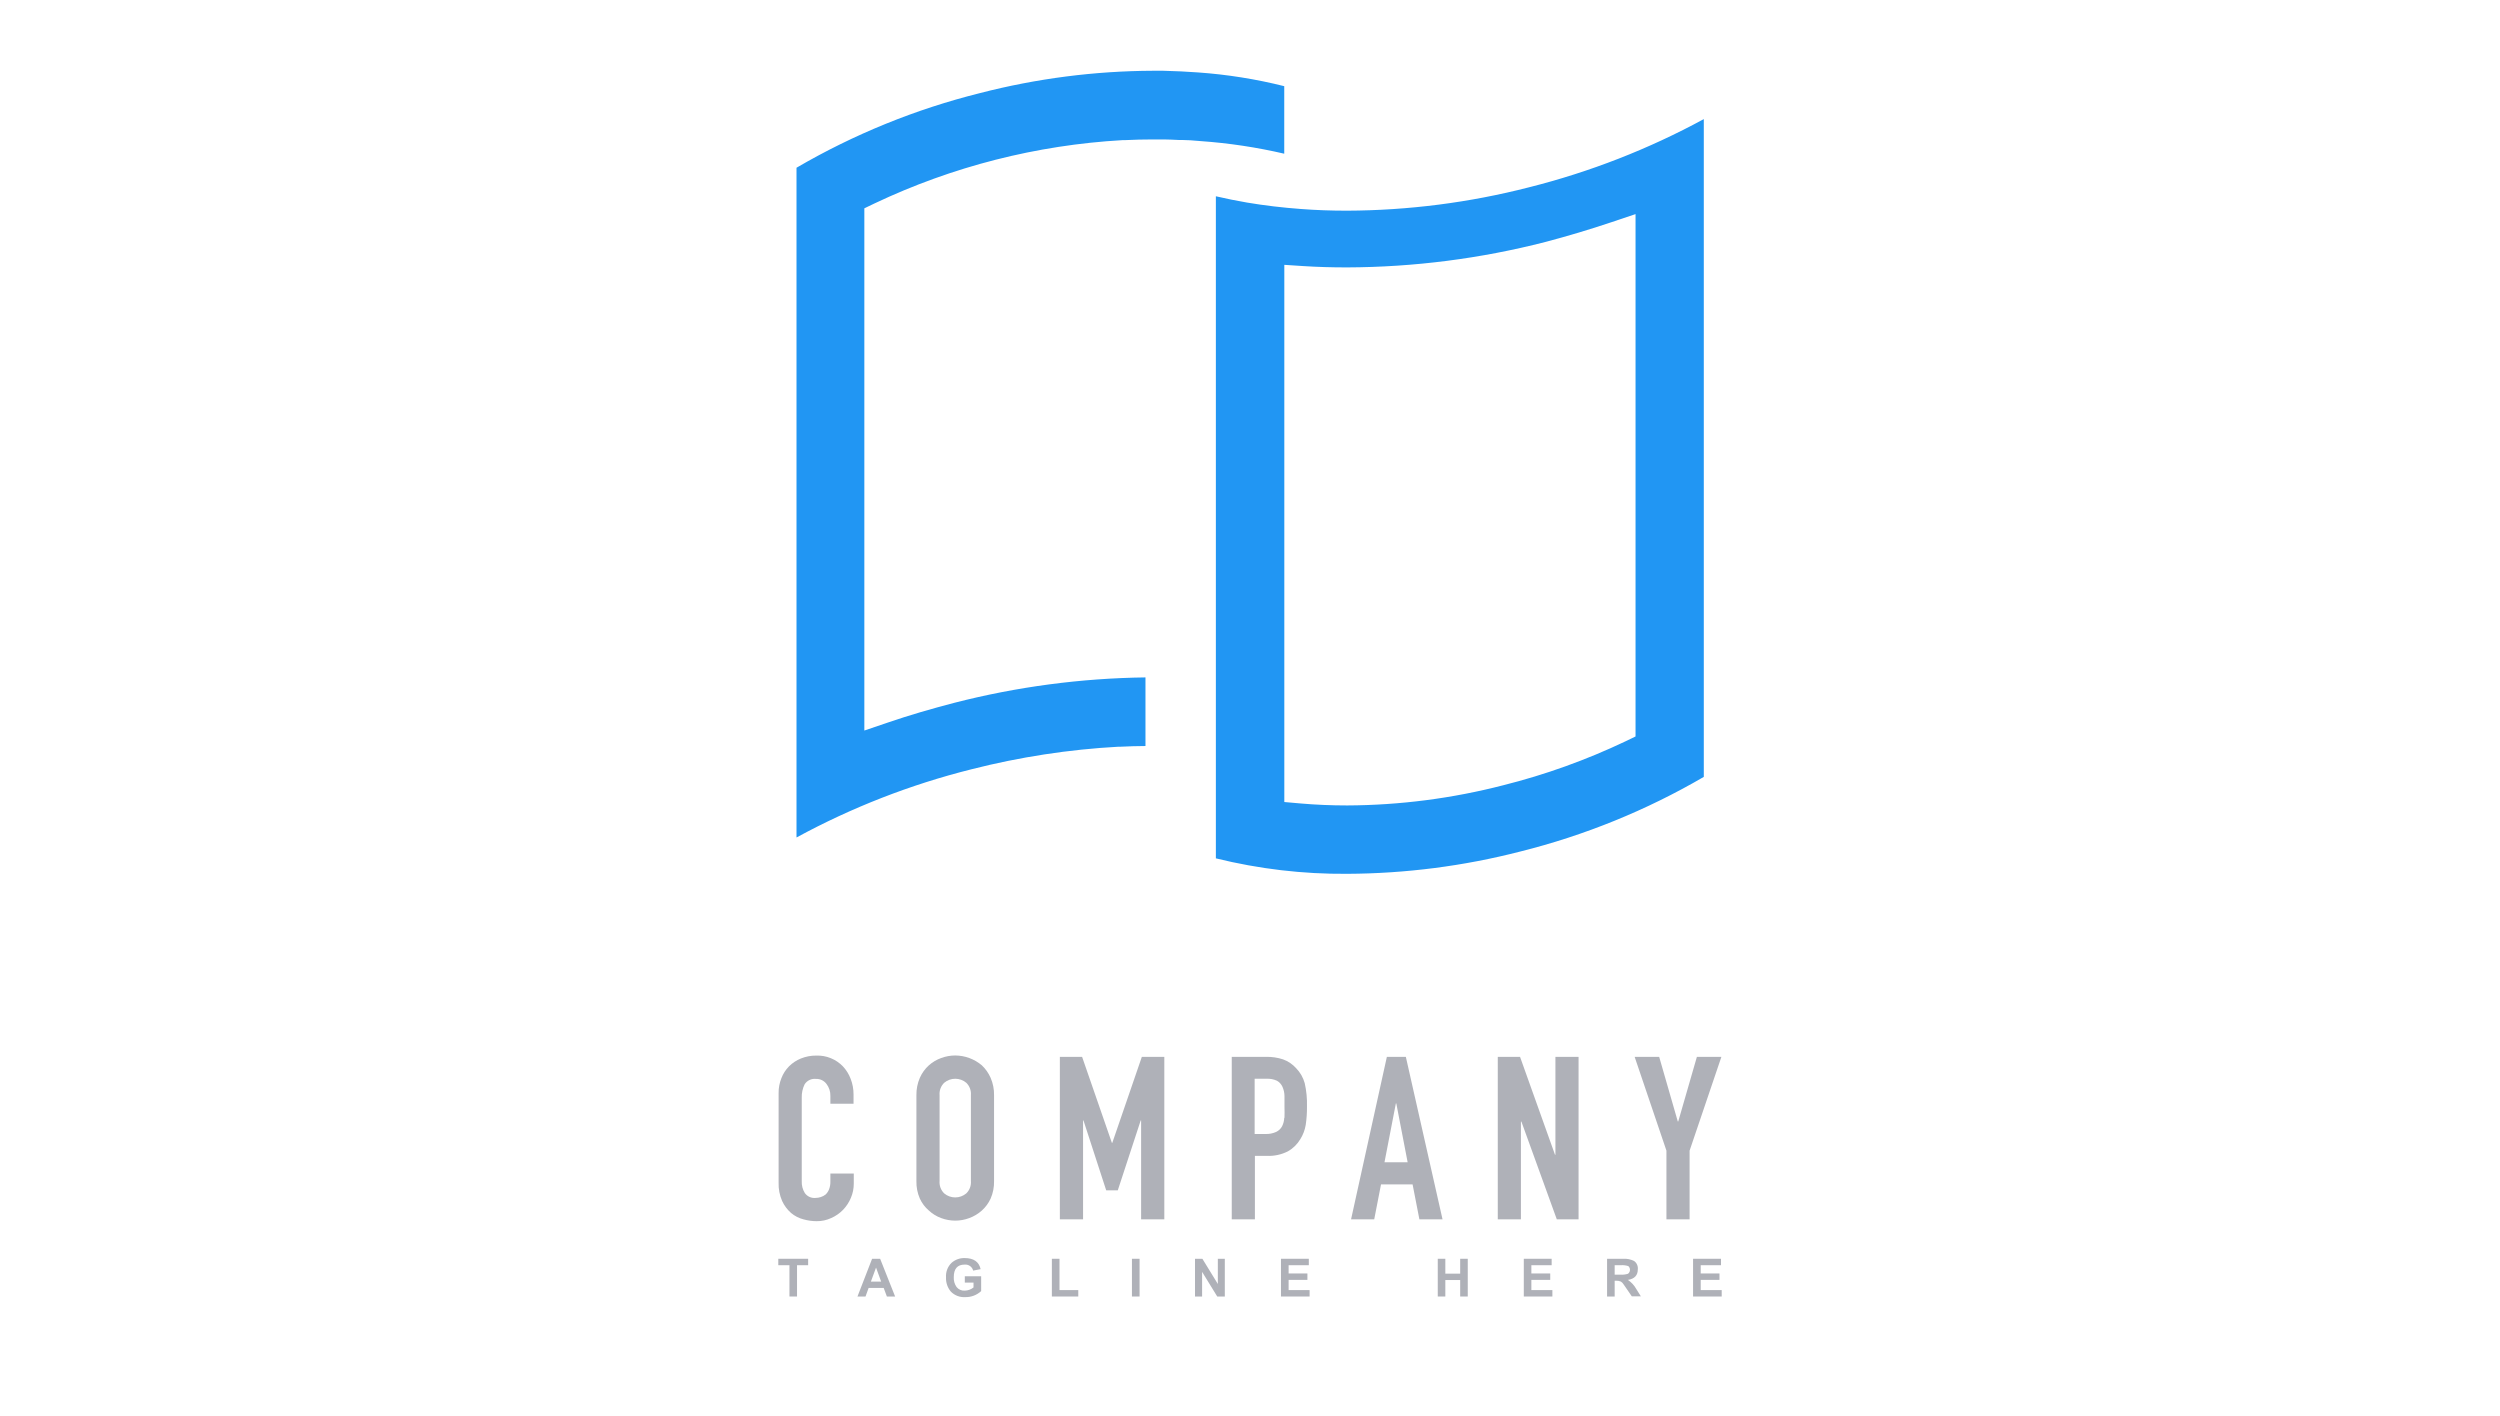
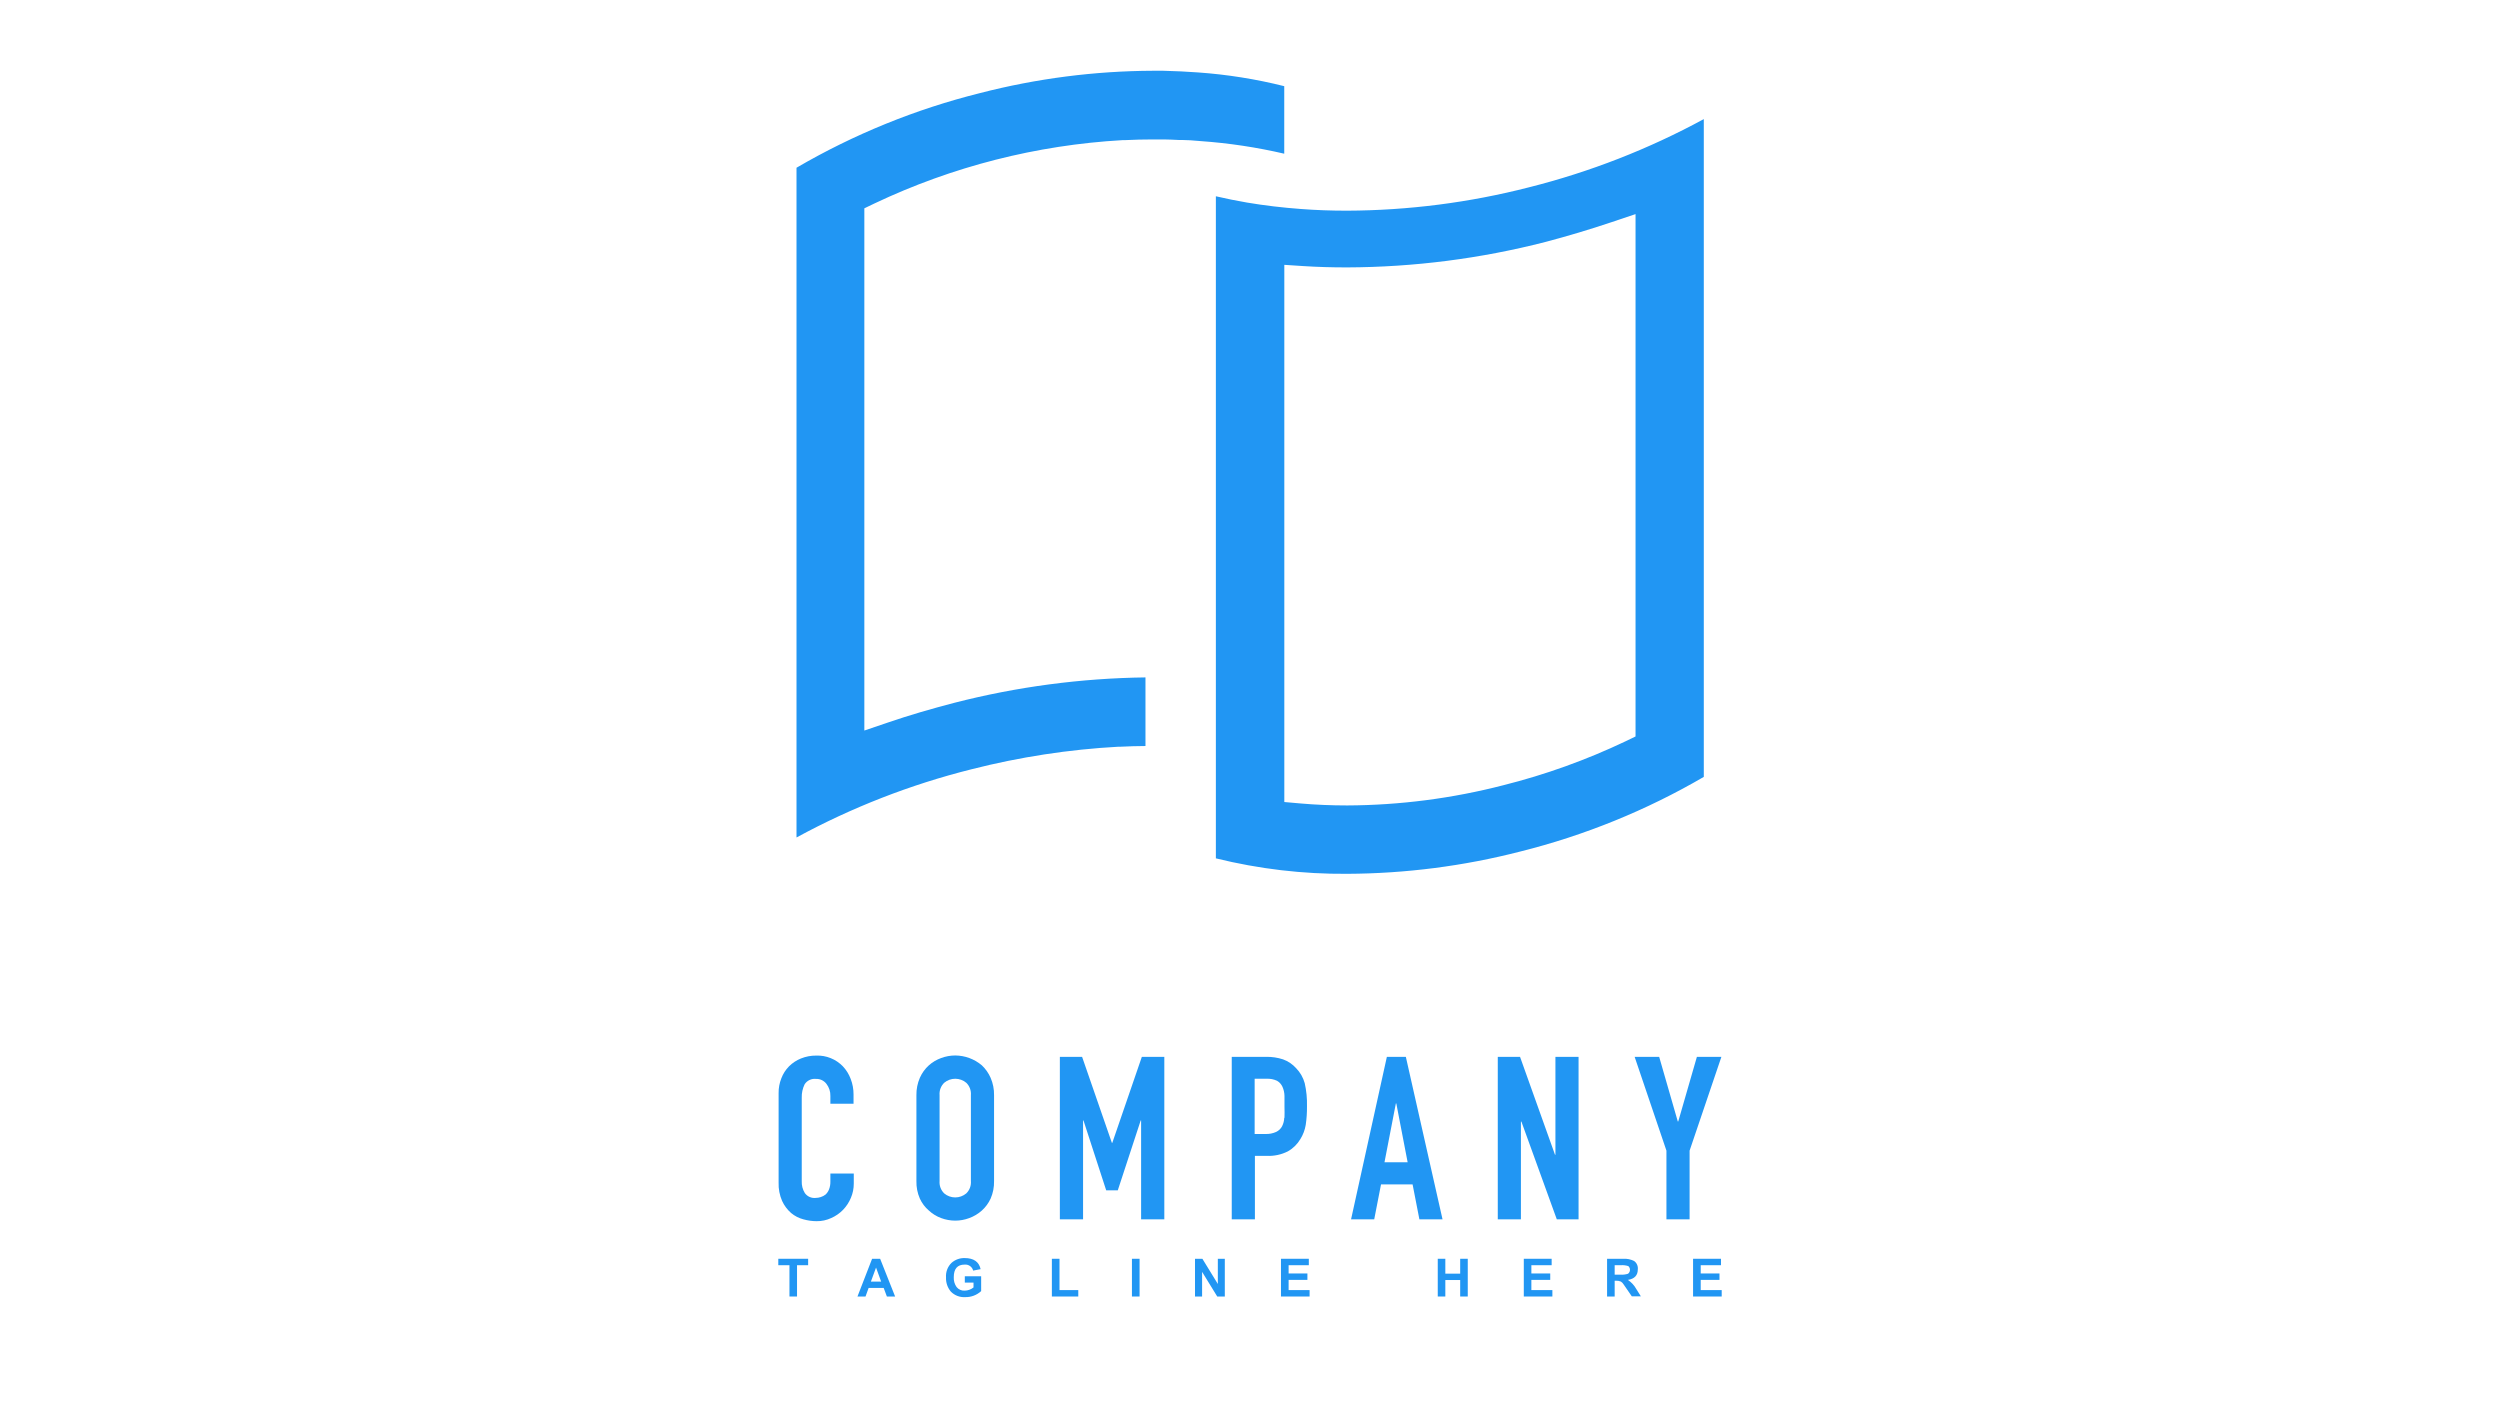
<svg xmlns="http://www.w3.org/2000/svg" width="106" height="60" viewBox="0 0 106 60" fill="none">
  <path fill-rule="evenodd" clip-rule="evenodd" d="M50.114 5.935H49.977C49.767 5.922 49.557 5.917 49.347 5.912H49.347H49.327H48.892C48.495 5.912 48.09 5.922 47.688 5.942C47.657 5.94 47.627 5.94 47.597 5.942C43.952 6.149 40.382 7.06 37.081 8.625L36.648 8.833V30.975L37.66 30.631C38.548 30.326 39.494 30.052 40.473 29.797C43.119 29.118 45.837 28.757 48.568 28.722V31.631C48.206 31.633 47.855 31.643 47.503 31.661H47.419C45.318 31.776 43.232 32.097 41.191 32.617C38.607 33.264 36.114 34.236 33.772 35.509V7.112C36.205 5.693 38.825 4.627 41.556 3.946C43.953 3.327 46.417 3.009 48.892 3H49.319C49.83 3.013 50.329 3.036 50.797 3.071C52.03 3.158 53.253 3.353 54.452 3.654V6.517C53.287 6.246 52.103 6.067 50.91 5.983C50.886 5.981 50.862 5.979 50.838 5.977C50.591 5.956 50.344 5.935 50.114 5.935ZM55.153 8.861C55.788 8.91 56.446 8.933 57.111 8.933C59.712 8.923 62.303 8.591 64.824 7.943C67.407 7.294 69.899 6.322 72.241 5.05V32.94C69.807 34.358 67.185 35.424 64.455 36.106C62.057 36.723 59.593 37.039 57.118 37.05C55.243 37.065 53.374 36.844 51.553 36.394V8.322C51.983 8.421 52.426 8.513 52.876 8.589C53.615 8.714 54.394 8.805 55.153 8.861ZM69.347 9.078L68.335 9.418C67.404 9.731 66.466 10.011 65.522 10.26C62.775 10.966 59.951 11.328 57.116 11.338C56.456 11.338 55.849 11.32 55.262 11.282L54.455 11.229V31.318V34.006L55.148 34.067C55.79 34.123 56.453 34.151 57.121 34.151C59.354 34.141 61.578 33.853 63.741 33.294C65.522 32.847 67.255 32.224 68.915 31.435L69.347 31.226V9.078Z" fill="#2196f3" />
-   <path d="M35.737 45.212C35.592 45.062 35.416 44.943 35.222 44.865C35.028 44.786 34.82 44.75 34.611 44.757C34.389 44.754 34.168 44.796 33.961 44.879C33.772 44.955 33.6 45.068 33.455 45.212C33.312 45.357 33.201 45.53 33.129 45.721C33.05 45.921 33.01 46.134 33.013 46.349V50.143C33.004 50.41 33.055 50.676 33.162 50.921C33.251 51.116 33.381 51.289 33.541 51.43C33.693 51.557 33.871 51.65 34.062 51.699C34.247 51.751 34.438 51.778 34.629 51.778C34.84 51.78 35.05 51.735 35.241 51.646C35.431 51.563 35.603 51.444 35.747 51.295C35.888 51.148 36.001 50.975 36.079 50.786C36.16 50.595 36.201 50.389 36.2 50.181V49.757H35.208V50.095C35.211 50.21 35.192 50.325 35.15 50.433C35.118 50.514 35.069 50.587 35.006 50.647C34.945 50.696 34.874 50.733 34.799 50.756C34.732 50.778 34.662 50.79 34.591 50.791C34.503 50.802 34.413 50.788 34.331 50.753C34.249 50.717 34.179 50.66 34.126 50.588C34.032 50.436 33.986 50.258 33.994 50.08V46.542C33.988 46.346 34.03 46.151 34.116 45.975C34.167 45.895 34.24 45.831 34.326 45.791C34.412 45.75 34.507 45.735 34.601 45.746C34.687 45.743 34.772 45.761 34.849 45.798C34.926 45.836 34.993 45.891 35.044 45.96C35.155 46.106 35.213 46.285 35.208 46.469V46.797H36.19V46.41C36.192 46.183 36.151 45.958 36.069 45.746C35.995 45.548 35.883 45.366 35.737 45.212Z" fill="#AFB1B8" />
-   <path d="M41.629 45.169C41.313 44.902 40.914 44.755 40.501 44.752C40.299 44.753 40.098 44.789 39.909 44.859C39.716 44.928 39.538 45.033 39.385 45.169C39.221 45.317 39.09 45.498 39.001 45.701C38.901 45.932 38.852 46.183 38.856 46.435V50.074C38.849 50.33 38.899 50.585 39.001 50.819C39.09 51.015 39.221 51.189 39.385 51.328C39.537 51.469 39.715 51.578 39.909 51.648C40.098 51.718 40.299 51.754 40.501 51.755C40.703 51.755 40.903 51.719 41.093 51.648C41.29 51.577 41.472 51.468 41.629 51.328C41.787 51.186 41.914 51.013 42.003 50.819C42.105 50.585 42.154 50.33 42.148 50.074V46.435C42.152 46.183 42.103 45.932 42.003 45.701C41.915 45.5 41.788 45.319 41.629 45.169ZM41.166 50.074C41.174 50.171 41.161 50.269 41.127 50.36C41.093 50.451 41.039 50.533 40.969 50.601C40.838 50.711 40.672 50.771 40.502 50.771C40.331 50.771 40.166 50.711 40.035 50.601C39.965 50.533 39.911 50.451 39.877 50.36C39.843 50.269 39.83 50.171 39.838 50.074V46.435C39.83 46.339 39.843 46.241 39.877 46.15C39.911 46.059 39.965 45.976 40.035 45.909C40.166 45.799 40.331 45.739 40.502 45.739C40.672 45.739 40.838 45.799 40.969 45.909C41.039 45.976 41.093 46.059 41.127 46.15C41.161 46.241 41.174 46.339 41.166 46.435V50.074Z" fill="#AFB1B8" />
-   <path d="M49.367 51.699V44.811H48.414L47.161 48.457H47.144L45.881 44.811H44.938V51.699H45.922V47.509H45.94L46.903 50.471H47.394L48.365 47.509H48.383V51.699H49.367Z" fill="#AFB1B8" />
-   <path d="M54.958 45.294C54.806 45.124 54.615 44.994 54.401 44.917C54.171 44.842 53.93 44.806 53.688 44.81H52.226V51.699H53.208V49.009H53.713C54.02 49.023 54.324 48.958 54.599 48.821C54.822 48.697 55.008 48.515 55.138 48.294C55.251 48.111 55.328 47.907 55.363 47.694C55.401 47.435 55.419 47.173 55.416 46.911C55.425 46.58 55.393 46.249 55.32 45.927C55.254 45.688 55.13 45.471 54.958 45.294ZM54.452 47.394C54.448 47.519 54.417 47.641 54.361 47.753C54.305 47.859 54.216 47.943 54.108 47.994C53.963 48.059 53.804 48.089 53.645 48.081H53.197V45.739H53.703C53.856 45.731 54.008 45.761 54.146 45.825C54.248 45.883 54.328 45.972 54.376 46.079C54.43 46.2 54.459 46.331 54.462 46.463C54.462 46.608 54.462 46.761 54.462 46.921C54.462 47.081 54.472 47.247 54.462 47.394H54.452Z" fill="#AFB1B8" />
-   <path d="M59.608 44.811H58.803L57.285 51.699H58.267L58.555 50.219H59.894L60.182 51.699H61.163L59.608 44.811ZM58.702 49.281L59.185 46.784H59.203L59.684 49.281H58.702Z" fill="#AFB1B8" />
-   <path d="M65.95 48.961H65.932L64.45 44.811H63.506V51.699H64.487V47.557H64.508L66.008 51.699H66.931V44.811H65.95V48.961Z" fill="#AFB1B8" />
-   <path d="M71.948 44.811L71.158 47.549H71.138L70.349 44.811H69.309L70.657 48.788V51.699H71.639V48.788L72.987 44.811H71.948Z" fill="#AFB1B8" />
-   <path d="M33 53.645H33.473V54.972H33.794V53.645H34.265V53.372H33V53.645Z" fill="#AFB1B8" />
-   <path d="M36.977 53.372L36.357 54.972H36.698L36.83 54.608H37.468L37.604 54.972H37.953L37.318 53.372H36.977ZM36.926 54.339L37.144 53.746L37.361 54.339H36.926Z" fill="#AFB1B8" />
-   <path d="M40.908 54.382H41.277V54.588C41.169 54.675 41.036 54.722 40.898 54.723C40.833 54.727 40.769 54.715 40.71 54.688C40.651 54.661 40.599 54.621 40.559 54.57C40.474 54.449 40.432 54.302 40.44 54.153C40.44 53.797 40.594 53.619 40.9 53.619C40.981 53.611 41.062 53.633 41.128 53.679C41.194 53.726 41.242 53.795 41.262 53.873L41.578 53.812C41.51 53.5 41.285 53.342 40.9 53.342C40.695 53.337 40.495 53.41 40.341 53.548C40.261 53.628 40.198 53.724 40.159 53.83C40.119 53.937 40.103 54.05 40.111 54.163C40.102 54.382 40.175 54.597 40.316 54.764C40.394 54.844 40.489 54.907 40.594 54.947C40.699 54.988 40.811 55.005 40.923 54.998C41.173 55.005 41.416 54.913 41.601 54.743V54.113H40.908V54.382Z" fill="#AFB1B8" />
-   <path d="M44.923 53.372H44.599V54.972H45.719V54.7H44.923V53.372Z" fill="#AFB1B8" />
-   <path d="M48.318 53.372H47.994V54.972H48.318V53.372Z" fill="#AFB1B8" />
-   <path d="M51.636 54.441L50.981 53.372H50.668V54.972H50.969V53.927L51.611 54.972H51.932V53.372H51.636V54.441Z" fill="#AFB1B8" />
-   <path d="M54.637 54.267H55.434V53.995H54.637V53.645H55.494V53.372H54.313V54.972H55.527V54.7H54.637V54.267Z" fill="#AFB1B8" />
-   <path d="M61.912 54.003H61.282V53.372H60.961V54.972H61.282V54.273H61.912V54.972H62.233V53.372H61.912V54.003Z" fill="#AFB1B8" />
-   <path d="M64.93 54.267H65.73V53.995H64.93V53.645H65.79V53.372H64.609V54.972H65.821V54.7H64.93V54.267Z" fill="#AFB1B8" />
-   <path d="M69.023 54.268C69.302 54.224 69.443 54.077 69.443 53.823C69.451 53.755 69.441 53.686 69.413 53.623C69.386 53.56 69.342 53.506 69.286 53.467C69.141 53.394 68.98 53.361 68.818 53.373H68.14V54.972H68.462V54.303H68.525C68.593 54.299 68.662 54.311 68.725 54.339C68.772 54.368 68.811 54.408 68.839 54.456L69.188 54.964H69.572L69.377 54.652C69.291 54.497 69.17 54.366 69.023 54.268ZM68.699 54.046H68.462V53.645H68.715C68.825 53.636 68.936 53.649 69.041 53.683C69.064 53.703 69.083 53.729 69.095 53.758C69.107 53.787 69.113 53.818 69.111 53.849C69.11 53.88 69.101 53.911 69.087 53.938C69.072 53.966 69.051 53.99 69.026 54.008C68.92 54.041 68.81 54.053 68.699 54.046Z" fill="#AFB1B8" />
-   <path d="M72.11 54.267H72.906V53.995H72.11V53.645H72.97V53.372H71.786V54.972H73V54.7H72.11V54.267Z" fill="#AFB1B8" />
+   <path d="M35.737 45.212C35.592 45.062 35.416 44.943 35.222 44.865C35.028 44.786 34.82 44.75 34.611 44.757C34.389 44.754 34.168 44.796 33.961 44.879C33.772 44.955 33.6 45.068 33.455 45.212C33.312 45.357 33.201 45.53 33.129 45.721C33.05 45.921 33.01 46.134 33.013 46.349V50.143C33.004 50.41 33.055 50.676 33.162 50.921C33.251 51.116 33.381 51.289 33.541 51.43C33.693 51.557 33.871 51.65 34.062 51.699C34.247 51.751 34.438 51.778 34.629 51.778C34.84 51.78 35.05 51.735 35.241 51.646C35.431 51.563 35.603 51.444 35.747 51.295C35.888 51.148 36.001 50.975 36.079 50.786C36.16 50.595 36.201 50.389 36.2 50.181V49.757H35.208V50.095C35.211 50.21 35.192 50.325 35.15 50.433C35.118 50.514 35.069 50.587 35.006 50.647C34.945 50.696 34.874 50.733 34.799 50.756C34.732 50.778 34.662 50.79 34.591 50.791C34.503 50.802 34.413 50.788 34.331 50.753C34.249 50.717 34.179 50.66 34.126 50.588C34.032 50.436 33.986 50.258 33.994 50.08V46.542C33.988 46.346 34.03 46.151 34.116 45.975C34.167 45.895 34.24 45.831 34.326 45.791C34.412 45.75 34.507 45.735 34.601 45.746C34.687 45.743 34.772 45.761 34.849 45.798C34.926 45.836 34.993 45.891 35.044 45.96C35.155 46.106 35.213 46.285 35.208 46.469V46.797H36.19V46.41C36.192 46.183 36.151 45.958 36.069 45.746C35.995 45.548 35.883 45.366 35.737 45.212Z" fill="#2196f3" />
+   <path d="M41.629 45.169C41.313 44.902 40.914 44.755 40.501 44.752C40.299 44.753 40.098 44.789 39.909 44.859C39.716 44.928 39.538 45.033 39.385 45.169C39.221 45.317 39.09 45.498 39.001 45.701C38.901 45.932 38.852 46.183 38.856 46.435V50.074C38.849 50.33 38.899 50.585 39.001 50.819C39.09 51.015 39.221 51.189 39.385 51.328C39.537 51.469 39.715 51.578 39.909 51.648C40.098 51.718 40.299 51.754 40.501 51.755C40.703 51.755 40.903 51.719 41.093 51.648C41.29 51.577 41.472 51.468 41.629 51.328C41.787 51.186 41.914 51.013 42.003 50.819C42.105 50.585 42.154 50.33 42.148 50.074V46.435C42.152 46.183 42.103 45.932 42.003 45.701C41.915 45.5 41.788 45.319 41.629 45.169ZM41.166 50.074C41.174 50.171 41.161 50.269 41.127 50.36C41.093 50.451 41.039 50.533 40.969 50.601C40.838 50.711 40.672 50.771 40.502 50.771C40.331 50.771 40.166 50.711 40.035 50.601C39.965 50.533 39.911 50.451 39.877 50.36C39.843 50.269 39.83 50.171 39.838 50.074V46.435C39.83 46.339 39.843 46.241 39.877 46.15C39.911 46.059 39.965 45.976 40.035 45.909C40.166 45.799 40.331 45.739 40.502 45.739C40.672 45.739 40.838 45.799 40.969 45.909C41.039 45.976 41.093 46.059 41.127 46.15C41.161 46.241 41.174 46.339 41.166 46.435V50.074Z" fill="#2196f3" />
+   <path d="M49.367 51.699V44.811H48.414L47.161 48.457H47.144L45.881 44.811H44.938V51.699H45.922V47.509H45.94L46.903 50.471H47.394L48.365 47.509H48.383V51.699H49.367Z" fill="#2196f3" />
+   <path d="M54.958 45.294C54.806 45.124 54.615 44.994 54.401 44.917C54.171 44.842 53.93 44.806 53.688 44.81H52.226V51.699H53.208V49.009H53.713C54.02 49.023 54.324 48.958 54.599 48.821C54.822 48.697 55.008 48.515 55.138 48.294C55.251 48.111 55.328 47.907 55.363 47.694C55.401 47.435 55.419 47.173 55.416 46.911C55.425 46.58 55.393 46.249 55.32 45.927C55.254 45.688 55.13 45.471 54.958 45.294ZM54.452 47.394C54.448 47.519 54.417 47.641 54.361 47.753C54.305 47.859 54.216 47.943 54.108 47.994C53.963 48.059 53.804 48.089 53.645 48.081H53.197V45.739H53.703C53.856 45.731 54.008 45.761 54.146 45.825C54.248 45.883 54.328 45.972 54.376 46.079C54.43 46.2 54.459 46.331 54.462 46.463C54.462 46.608 54.462 46.761 54.462 46.921C54.462 47.081 54.472 47.247 54.462 47.394H54.452Z" fill="#2196f3" />
+   <path d="M59.608 44.811H58.803L57.285 51.699H58.267L58.555 50.219H59.894L60.182 51.699H61.163L59.608 44.811ZM58.702 49.281L59.185 46.784H59.203L59.684 49.281H58.702Z" fill="#2196f3" />
+   <path d="M65.95 48.961H65.932L64.45 44.811H63.506V51.699H64.487V47.557H64.508L66.008 51.699H66.931V44.811H65.95V48.961Z" fill="#2196f3" />
+   <path d="M71.948 44.811L71.158 47.549H71.138L70.349 44.811H69.309L70.657 48.788V51.699H71.639V48.788L72.987 44.811H71.948Z" fill="#2196f3" />
+   <path d="M33 53.645H33.473V54.972H33.794V53.645H34.265V53.372H33V53.645Z" fill="#2196f3" />
+   <path d="M36.977 53.372L36.357 54.972H36.698L36.83 54.608H37.468L37.604 54.972H37.953L37.318 53.372H36.977ZM36.926 54.339L37.144 53.746L37.361 54.339H36.926Z" fill="#2196f3" />
+   <path d="M40.908 54.382H41.277V54.588C41.169 54.675 41.036 54.722 40.898 54.723C40.833 54.727 40.769 54.715 40.71 54.688C40.651 54.661 40.599 54.621 40.559 54.57C40.474 54.449 40.432 54.302 40.44 54.153C40.44 53.797 40.594 53.619 40.9 53.619C40.981 53.611 41.062 53.633 41.128 53.679C41.194 53.726 41.242 53.795 41.262 53.873L41.578 53.812C41.51 53.5 41.285 53.342 40.9 53.342C40.695 53.337 40.495 53.41 40.341 53.548C40.261 53.628 40.198 53.724 40.159 53.83C40.119 53.937 40.103 54.05 40.111 54.163C40.102 54.382 40.175 54.597 40.316 54.764C40.394 54.844 40.489 54.907 40.594 54.947C40.699 54.988 40.811 55.005 40.923 54.998C41.173 55.005 41.416 54.913 41.601 54.743V54.113H40.908V54.382Z" fill="#2196f3" />
+   <path d="M44.923 53.372H44.599V54.972H45.719V54.7H44.923V53.372Z" fill="#2196f3" />
+   <path d="M48.318 53.372H47.994V54.972H48.318V53.372Z" fill="#2196f3" />
+   <path d="M51.636 54.441L50.981 53.372H50.668V54.972H50.969V53.927L51.611 54.972H51.932V53.372H51.636V54.441Z" fill="#2196f3" />
+   <path d="M54.637 54.267H55.434V53.995H54.637V53.645H55.494V53.372H54.313V54.972H55.527V54.7H54.637V54.267Z" fill="#2196f3" />
+   <path d="M61.912 54.003H61.282V53.372H60.961V54.972H61.282V54.273H61.912V54.972H62.233V53.372H61.912V54.003Z" fill="#2196f3" />
+   <path d="M64.93 54.267H65.73V53.995H64.93V53.645H65.79V53.372H64.609V54.972H65.821V54.7H64.93V54.267Z" fill="#2196f3" />
+   <path d="M69.023 54.268C69.302 54.224 69.443 54.077 69.443 53.823C69.451 53.755 69.441 53.686 69.413 53.623C69.386 53.56 69.342 53.506 69.286 53.467C69.141 53.394 68.98 53.361 68.818 53.373H68.14V54.972H68.462V54.303H68.525C68.593 54.299 68.662 54.311 68.725 54.339C68.772 54.368 68.811 54.408 68.839 54.456L69.188 54.964H69.572L69.377 54.652C69.291 54.497 69.17 54.366 69.023 54.268ZM68.699 54.046H68.462V53.645H68.715C68.825 53.636 68.936 53.649 69.041 53.683C69.064 53.703 69.083 53.729 69.095 53.758C69.107 53.787 69.113 53.818 69.111 53.849C69.11 53.88 69.101 53.911 69.087 53.938C69.072 53.966 69.051 53.99 69.026 54.008C68.92 54.041 68.81 54.053 68.699 54.046Z" fill="#2196f3" />
+   <path d="M72.11 54.267H72.906V53.995H72.11V53.645H72.97V53.372H71.786V54.972H73V54.7H72.11V54.267Z" fill="#2196f3" />
</svg>
